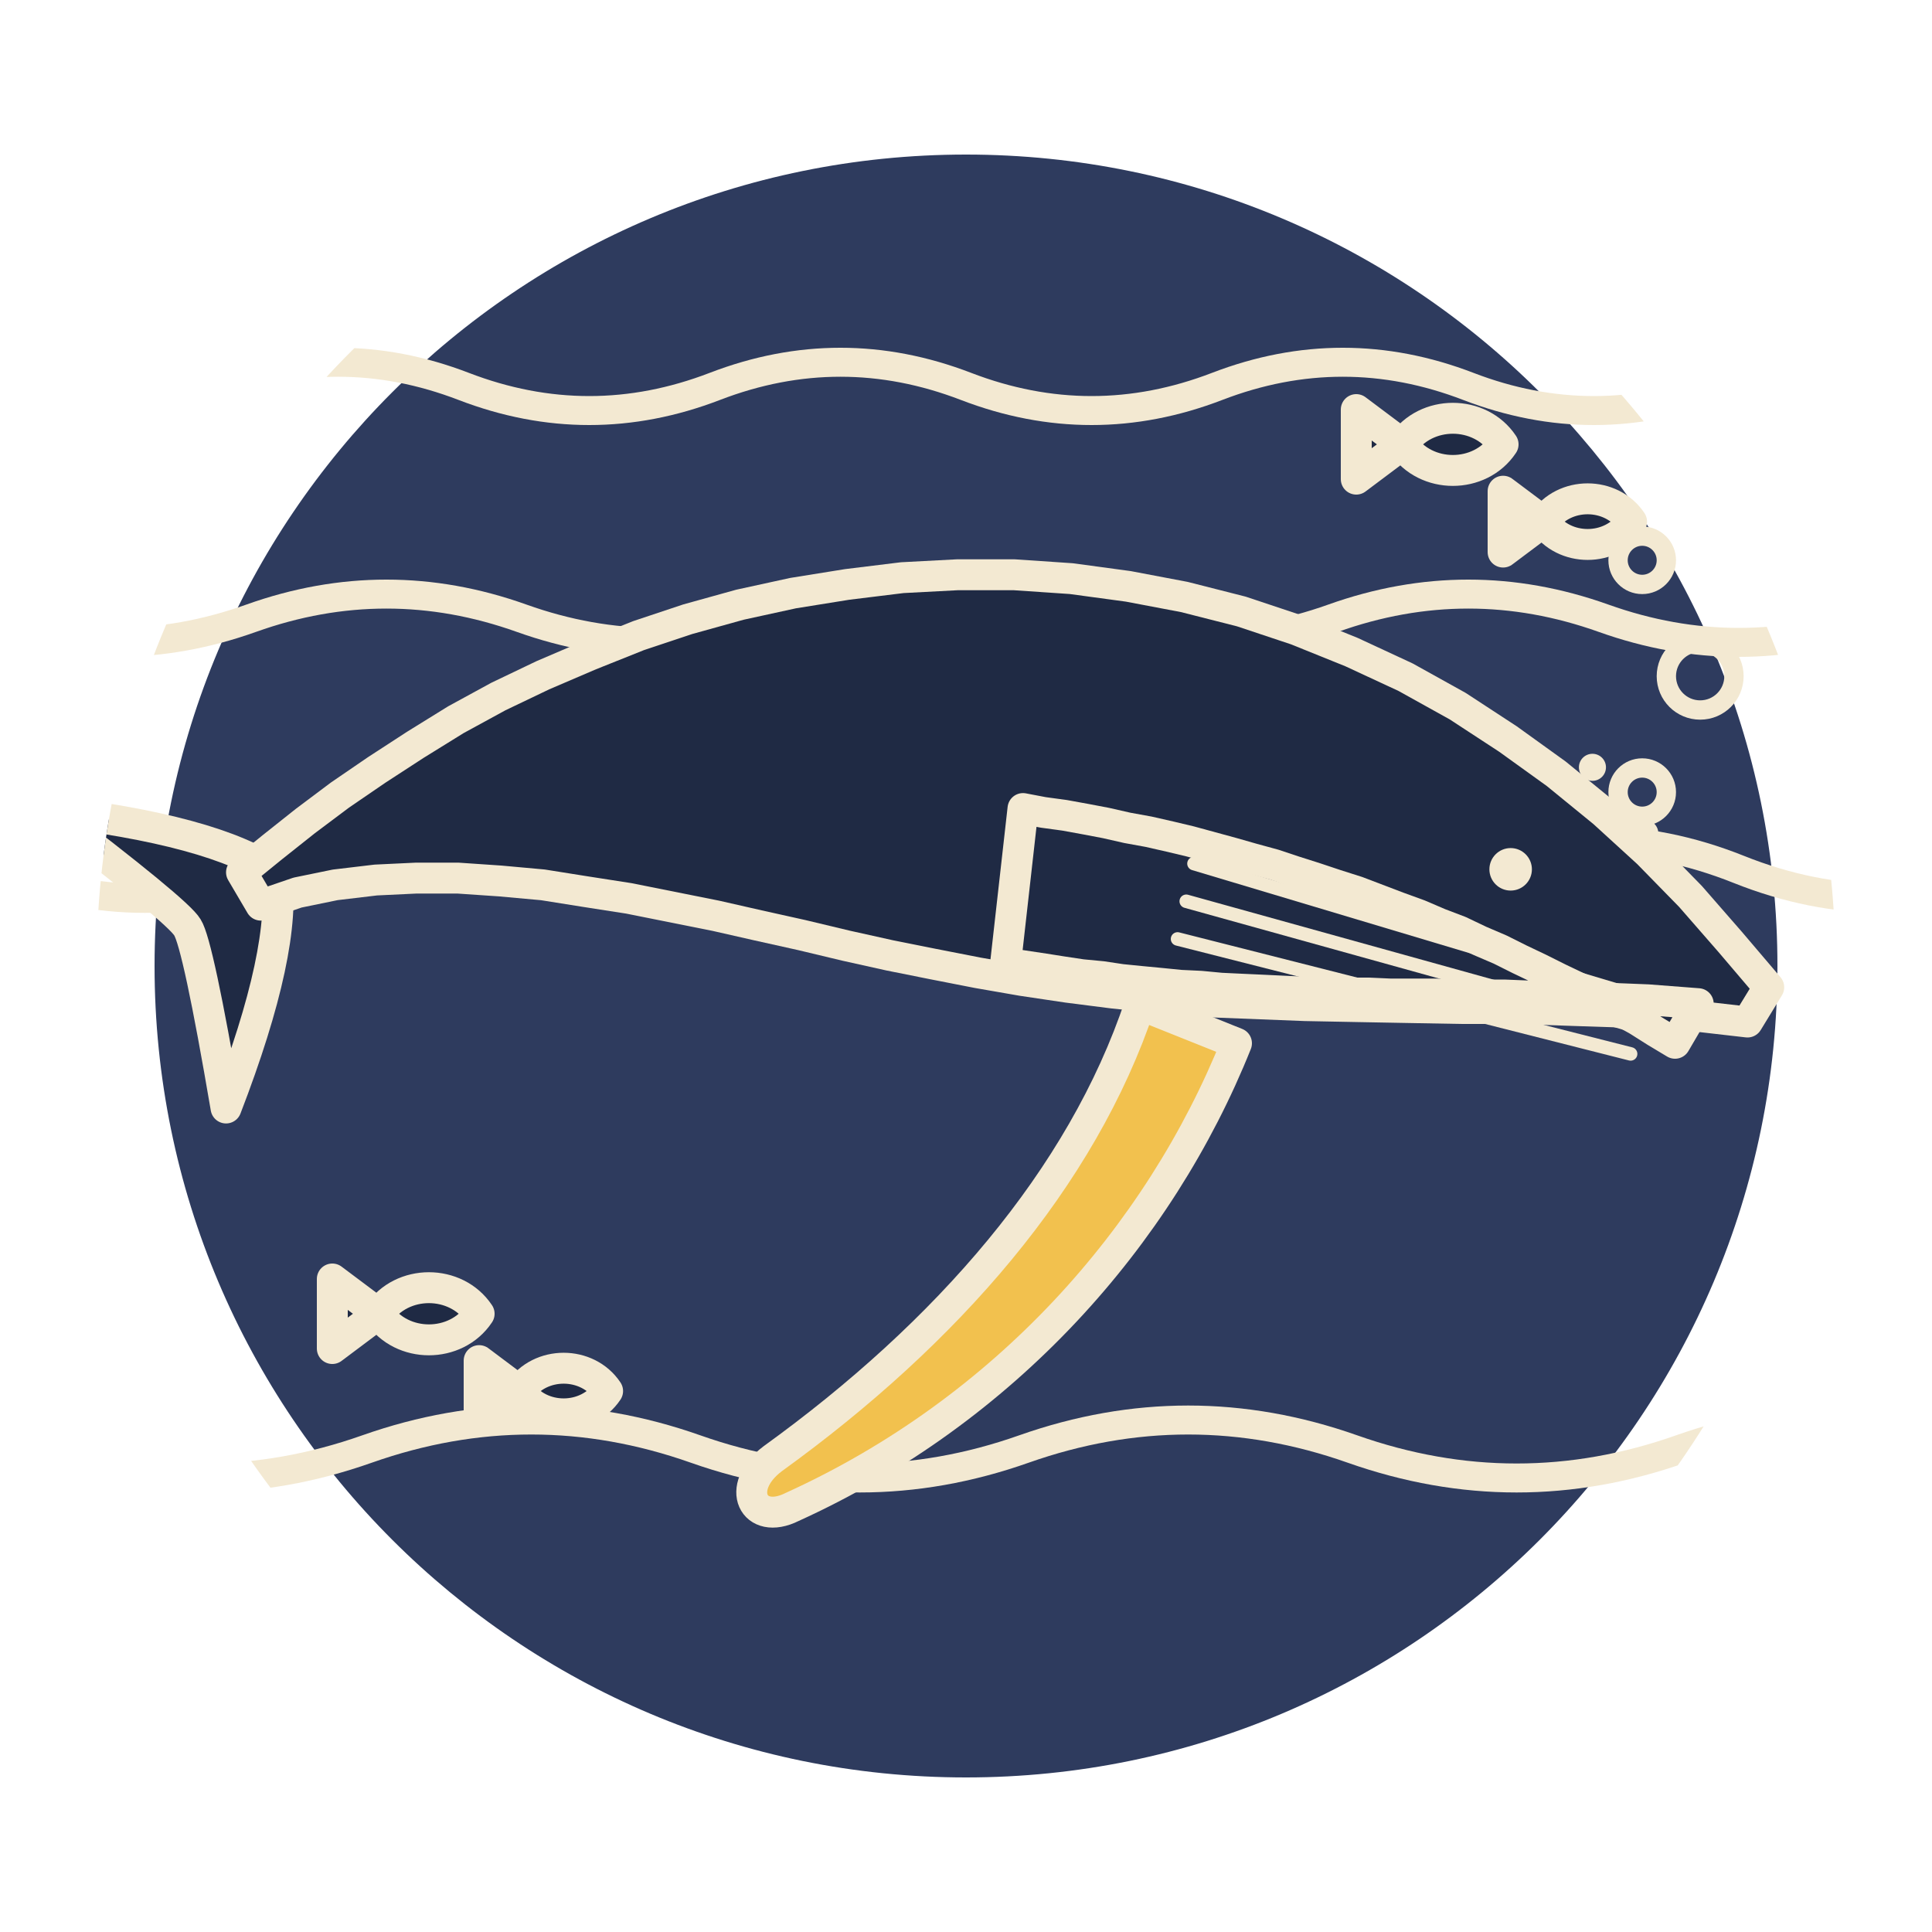
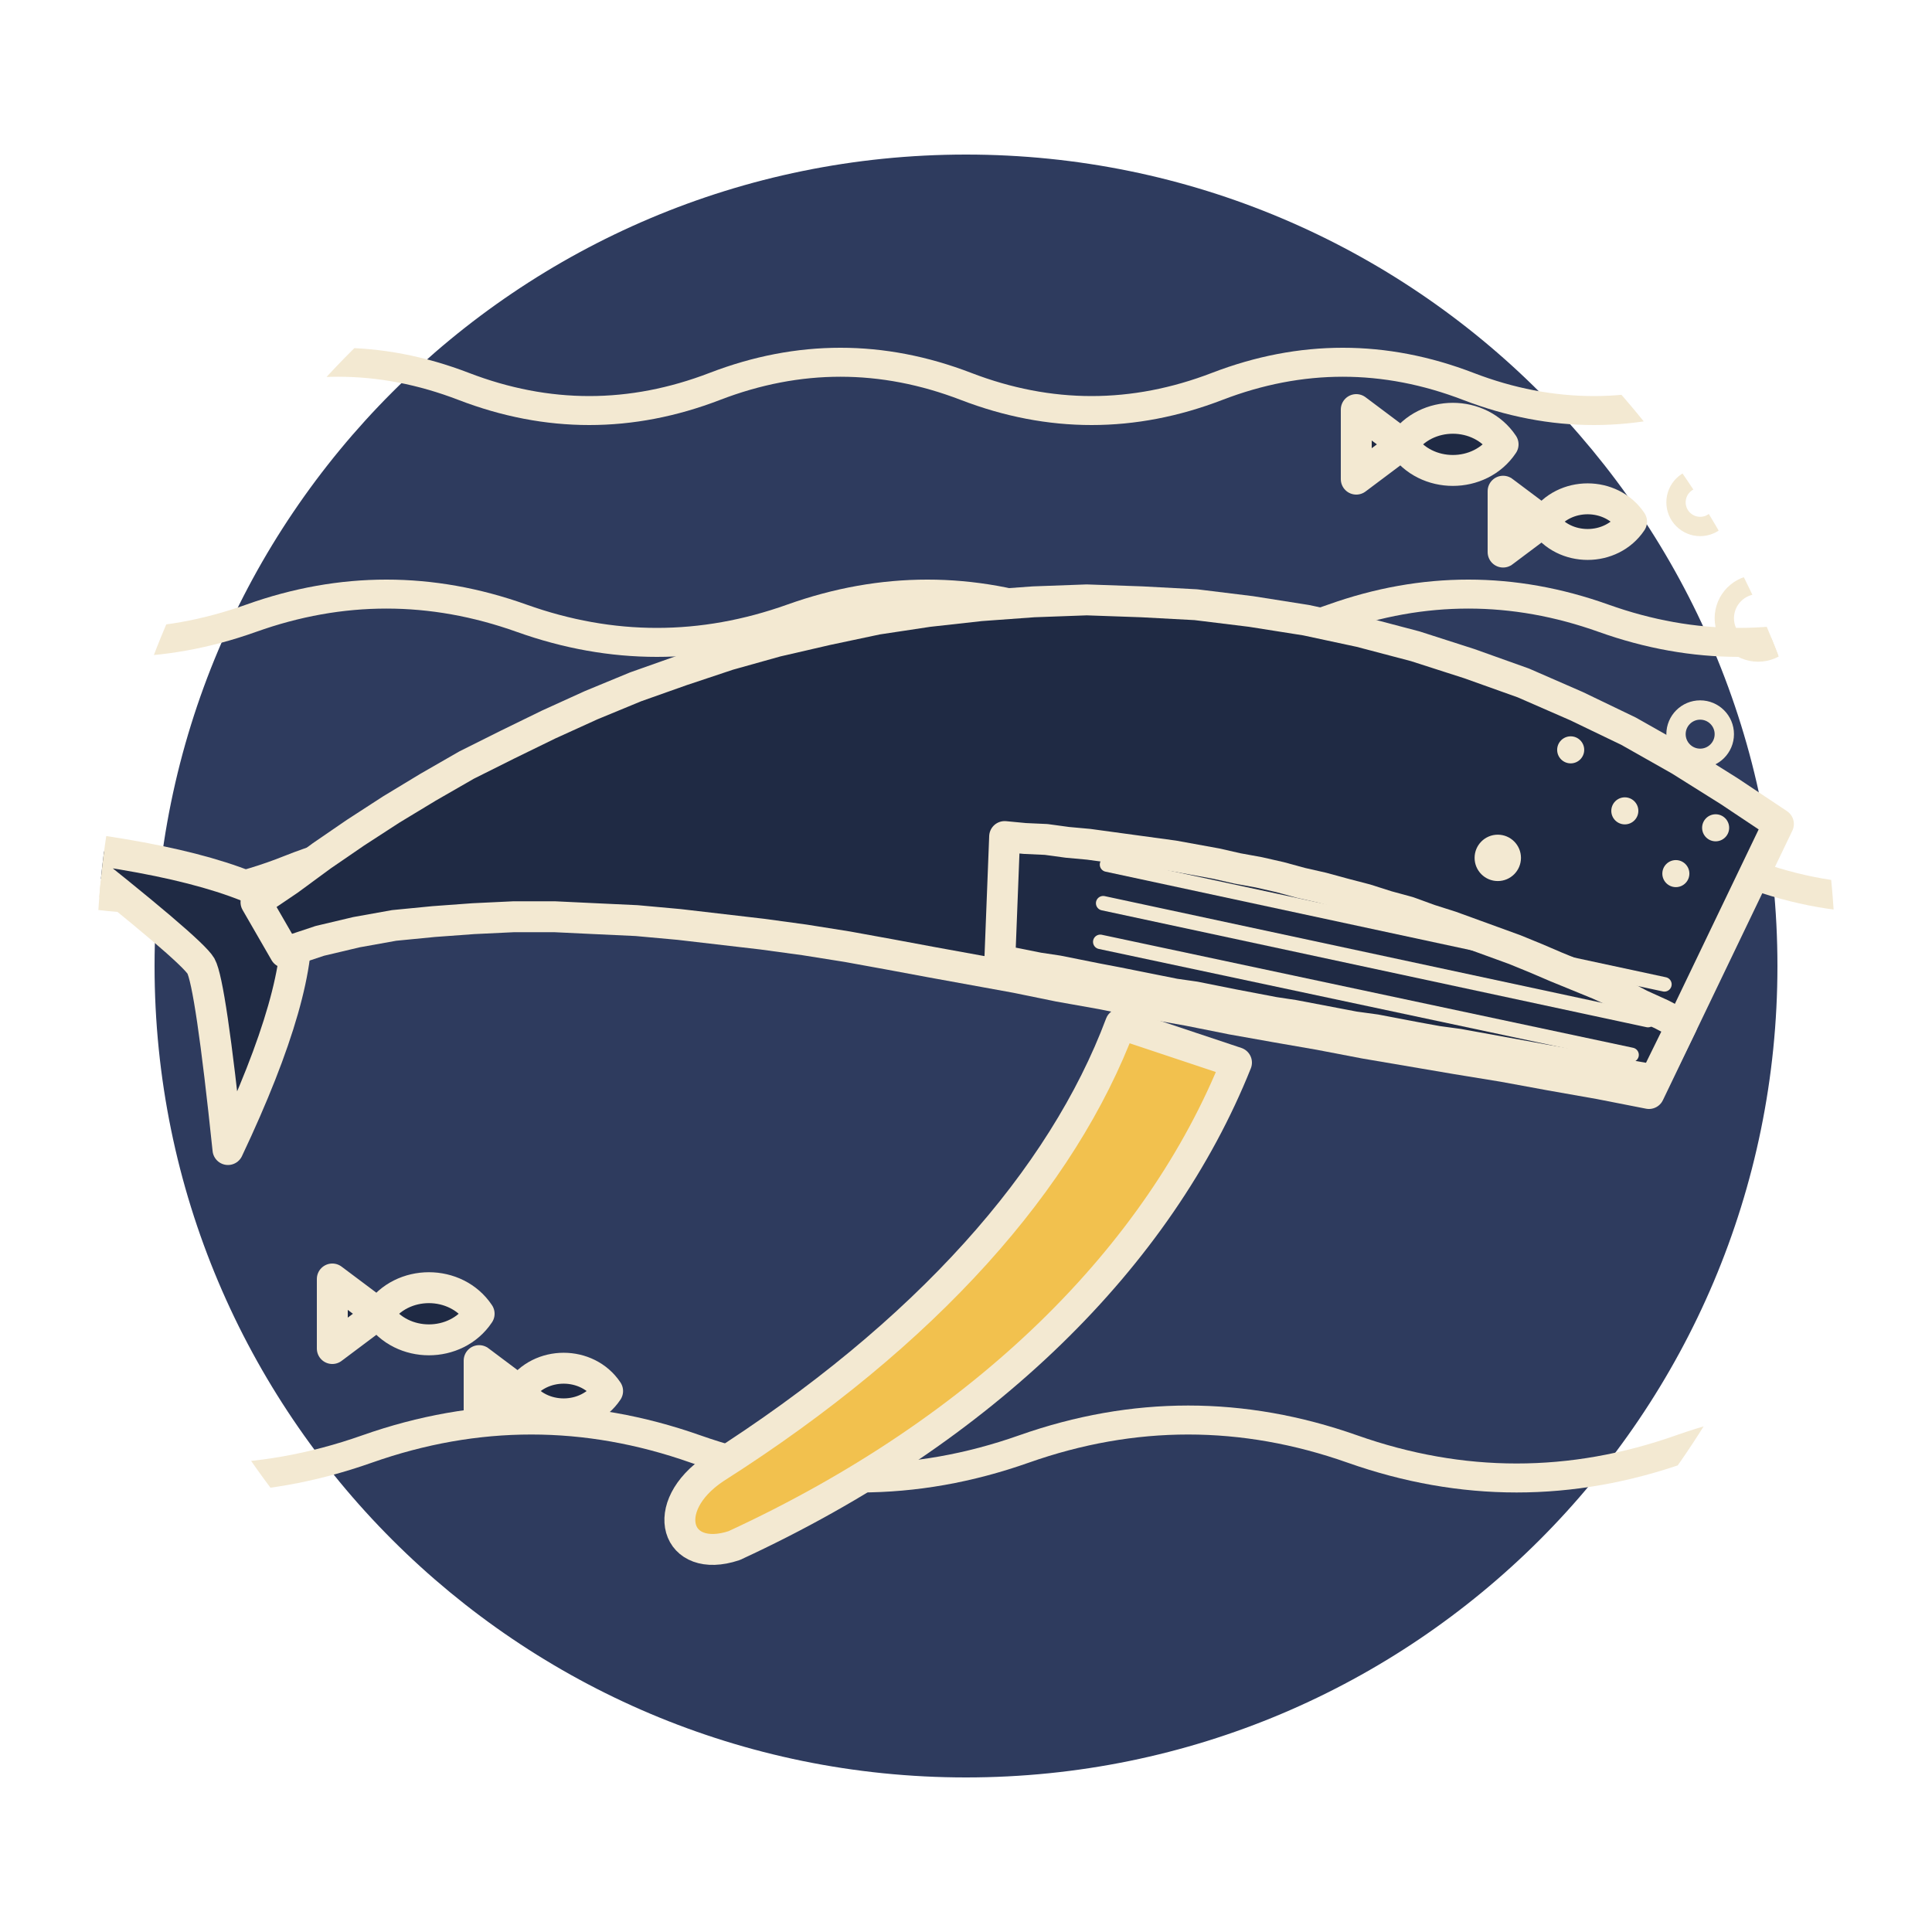
<svg xmlns="http://www.w3.org/2000/svg" viewBox="0 0 200 200" width="200" height="200">
  <defs>
    <clipPath id="clip">
      <circle cx="100" cy="100" r="90" />
    </clipPath>
  </defs>
  <circle cx="100" cy="100" r="84" fill="#2E3B5E" />
  <g clip-path="url(#clip)">
    <path d="M-30 40 Q-17.0 35 -4 40 T22 40 T48 40 T74 40 T100 40 T126 40 T152 40 T178 40 T204 40 T230 40" fill="none" stroke="#F3E9D2" stroke-width="3" stroke-linecap="round" />
    <path d="M-30 64 Q-16.0 59 -2 64 T26 64 T54 64 T82 64 T110 64 T138 64 T166 64 T194 64 T222 64 T250 64" fill="none" stroke="#F3E9D2" stroke-width="3" stroke-linecap="round" />
    <path d="M-30 90 Q-15.0 84 0 90 T30 90 T60 90 T90 90 T120 90 T150 90 T180 90 T210 90 T240 90" fill="none" stroke="#F3E9D2" stroke-width="3" stroke-linecap="round" />
    <path d="M-30 150 Q-13.0 144 4 150 T38 150 T72 150 T106 150 T140 150 T174 150 T208 150 T242 150" fill="none" stroke="#F3E9D2" stroke-width="3" stroke-linecap="round" />
-     <path d="M28.6 90.4 Q22.2 85.9 4.7 83.9 Q18.4 94.3 19.4 96.0 Q20.5 97.7 23.4 114.7 Q29.8 98.1 28.6 90.4Z" fill="#1F2A44" stroke="#F3E9D2" stroke-width="3.2" stroke-linejoin="round" stroke-linecap="round" />
-     <path d="M86.6 80.3 Q86.3 71.7 75.3 70.7 Q76.4 76.3 76.6 80.7Z" fill="#1F2A44" stroke="#F3E9D2" stroke-width="3.2" stroke-linejoin="round" stroke-linecap="round" />
-     <path d="M128 108 C120 128 104 146 82 156 C78 158 76 154 80 151 C98 138 112 122 118 104Z" fill="#F2C14E" stroke="#F3E9D2" stroke-width="3.2" stroke-linejoin="round" stroke-linecap="round" />
-     <path d="M25.0 90.3 L28.2 87.7 L31.6 85.0 L35.2 82.3 L39.0 79.7 L43.0 77.1 L47.2 74.5 L51.6 72.1 L56.2 69.9 L61.1 67.8 L66.1 65.8 L71.2 64.1 L76.6 62.6 L82.1 61.4 L87.7 60.5 L93.4 59.8 L99.1 59.5 L105.0 59.5 L110.9 59.9 L116.8 60.7 L122.6 61.8 L128.5 63.3 L134.2 65.2 L139.9 67.5 L145.5 70.1 L150.9 73.1 L156.1 76.5 L161.1 80.1 L166.0 84.1 L170.6 88.3 L175.0 92.8 L179.1 97.5 L183.1 102.2 L180.9 105.8 L174.8 105.1 L168.7 104.8 L162.7 104.6 L156.9 104.4 L151.3 104.4 L145.7 104.3 L140.3 104.2 L135.1 104.1 L130.0 103.9 L124.9 103.7 L120.0 103.3 L115.2 102.8 L110.5 102.2 L105.8 101.5 L101.2 100.7 L96.6 99.8 L92.1 98.9 L87.6 97.9 L83.0 96.8 L78.5 95.8 L74.1 94.8 L69.6 93.9 L65.1 93.0 L60.6 92.3 L56.2 91.6 L51.8 91.2 L47.4 90.9 L43.1 90.9 L38.9 91.1 L34.7 91.6 L30.8 92.4 L27.0 93.7Z" fill="#1F2A44" stroke="#F3E9D2" stroke-width="3.2" stroke-linejoin="round" stroke-linecap="round" />
-     <path d="M105.9 83.7 L108.0 84.1 L110.2 84.4 L112.4 84.8 L114.5 85.2 L116.7 85.7 L118.9 86.1 L121.1 86.6 L123.2 87.1 L125.4 87.7 L127.6 88.3 L129.7 88.9 L131.9 89.5 L134.0 90.2 L136.2 90.9 L138.3 91.6 L140.5 92.3 L142.6 93.1 L144.7 93.9 L146.9 94.7 L149.0 95.6 L151.1 96.4 L153.2 97.4 L155.3 98.3 L157.3 99.3 L159.4 100.3 L161.4 101.3 L163.5 102.3 L165.5 103.4 L167.5 104.5 L169.5 105.6 L171.4 106.8 L173.4 108.0 L175.8 103.9 L173.2 103.7 L170.6 103.5 L168.1 103.4 L165.5 103.3 L163.0 103.2 L160.6 103.1 L158.1 103.1 L155.7 103.0 L153.3 103.0 L150.9 103.0 L148.6 102.9 L146.2 102.9 L143.9 102.9 L141.7 102.8 L139.4 102.8 L137.2 102.7 L135.0 102.7 L132.8 102.6 L130.7 102.5 L128.5 102.4 L126.4 102.3 L124.3 102.1 L122.2 102.0 L120.2 101.8 L118.1 101.6 L116.1 101.4 L114.1 101.1 L112.0 100.9 L110.0 100.6 L108.1 100.3 L106.1 100.0 L104.1 99.7Z" fill="#1F2A44" stroke="#F3E9D2" stroke-width="3.2" stroke-linejoin="round" stroke-linecap="round" />
-     <path d="" fill="none" stroke="#F3E9D2" stroke-width="1.4" stroke-linecap="round" stroke-linejoin="round" />
-     <path d="M123.6 89.4 L171.7 103.8" fill="none" stroke="#F3E9D2" stroke-width="1.4" stroke-linecap="round" stroke-linejoin="round" />
-     <path d="M122.8 93.3 L170.3 106.5" fill="none" stroke="#F3E9D2" stroke-width="1.4" stroke-linecap="round" stroke-linejoin="round" />
-     <path d="M121.9 97.2 L168.8 109.1" fill="none" stroke="#F3E9D2" stroke-width="1.4" stroke-linecap="round" stroke-linejoin="round" />
-     <path d="M154.182 89.992 a2.2 2.2 0 1 0 4.4 0 a2.2 2.2 0 1 0 -4.4 0Z" fill="#F3E9D2" />
-     <path d="M155.182 89.992 a1.2 1.2 0 1 0 2.4 0 a1.2 1.2 0 1 0 -2.4 0Z" fill="#F3E9D2" />
-     <path d="M168.868 86.266 a1.4 1.4 0 1 0 2.8 0 a1.4 1.4 0 1 0 -2.8 0Z" fill="#F3E9D2" />
-     <path d="M173.882 93.259 a1.4 1.4 0 1 0 2.8 0 a1.4 1.4 0 1 0 -2.8 0Z" fill="#F3E9D2" />
-     <path d="M163.449 79.432 a1.4 1.4 0 1 0 2.8 0 a1.4 1.4 0 1 0 -2.8 0Z" fill="#F3E9D2" />
+     <path d="M30.6 94.5 Q24.5 89.7 6.1 87.5 Q19.8 98.3 20.8 100.0 Q21.8 101.8 23.6 119.0 Q31.5 102.3 30.6 94.5Z" fill="#1F2A44" stroke="#F3E9D2" stroke-width="3.2" stroke-linejoin="round" stroke-linecap="round" />
+     <path d="M89.1 82.9 Q88.4 75.1 77.4 74.8 Q78.8 79.5 79.1 83.7Z" fill="#1F2A44" stroke="#F3E9D2" stroke-width="3.2" stroke-linejoin="round" stroke-linecap="round" />
+     <path d="M128 110 C120 130 102 148 76 160 C70 162 68 156 74 152 C96 138 110 122 116 106Z" fill="#F2C14E" stroke="#F3E9D2" stroke-width="3.2" stroke-linejoin="round" stroke-linecap="round" />
+     <path d="M26.5 93.4 L29.9 91.1 L33.3 88.6 L36.8 86.2 L40.5 83.8 L44.3 81.5 L48.3 79.2 L52.5 77.1 L56.8 75.0 L61.2 73.0 L65.8 71.1 L70.6 69.4 L75.4 67.8 L80.4 66.4 L85.6 65.2 L90.8 64.1 L96.1 63.3 L101.5 62.7 L107.0 62.3 L112.5 62.1 L118.2 62.3 L123.8 62.6 L129.5 63.3 L135.2 64.2 L140.8 65.4 L146.5 66.9 L152.1 68.7 L157.7 70.7 L163.2 73.1 L168.6 75.7 L173.9 78.7 L179.0 81.9 L184.1 85.3 L170.7 113.2 L165.6 112.2 L160.5 111.3 L155.6 110.4 L150.7 109.6 L146.0 108.8 L141.3 108.0 L136.6 107.1 L132.0 106.3 L127.5 105.5 L123.0 104.6 L118.5 103.8 L114.1 102.9 L109.6 102.1 L105.2 101.2 L100.8 100.4 L96.4 99.6 L92.1 98.8 L87.7 98.0 L83.3 97.3 L78.9 96.7 L74.6 96.2 L70.3 95.7 L65.9 95.3 L61.6 95.1 L57.4 94.9 L53.2 94.9 L49.0 95.1 L44.9 95.4 L40.8 95.8 L36.9 96.5 L33.1 97.4 L29.5 98.6Z" fill="#1F2A44" stroke="#F3E9D2" stroke-width="3.2" stroke-linejoin="round" stroke-linecap="round" />
+     <path d="M104.0 86.6 L106.1 86.8 L108.3 86.9 L110.5 87.2 L112.7 87.4 L114.9 87.7 L117.1 88.0 L119.3 88.3 L121.5 88.6 L123.7 89.0 L125.9 89.4 L128.1 89.9 L130.3 90.3 L132.5 90.8 L134.7 91.4 L136.9 91.9 L139.1 92.5 L141.4 93.1 L143.6 93.8 L145.8 94.4 L148.0 95.2 L150.2 95.9 L152.4 96.7 L154.6 97.5 L156.8 98.3 L159.0 99.2 L161.1 100.1 L163.3 101.0 L165.5 101.9 L167.7 102.9 L169.8 104.0 L172.0 105.0 L174.1 106.1 L171.3 111.8 L169.0 111.4 L166.7 110.9 L164.4 110.5 L162.1 110.1 L159.8 109.7 L157.6 109.3 L155.4 108.9 L153.2 108.5 L151.0 108.1 L148.8 107.8 L146.6 107.4 L144.5 107.0 L142.4 106.6 L140.2 106.3 L138.1 105.9 L136.0 105.5 L133.9 105.1 L131.9 104.8 L129.8 104.4 L127.7 104.0 L125.7 103.6 L123.7 103.2 L121.6 102.9 L119.6 102.5 L117.6 102.1 L115.6 101.7 L113.5 101.3 L111.5 100.9 L109.5 100.5 L107.5 100.2 L105.5 99.8 L103.5 99.4Z" fill="#1F2A44" stroke="#F3E9D2" stroke-width="3.2" stroke-linejoin="round" stroke-linecap="round" />
+     <path d="M114.6 89.5 L172.3 101.9" fill="none" stroke="#F3E9D2" stroke-width="1.5" stroke-linecap="round" stroke-linejoin="round" />
+     <path d="M114.2 93.5 L170.6 105.6" fill="none" stroke="#F3E9D2" stroke-width="1.5" stroke-linecap="round" stroke-linejoin="round" />
+     <path d="M113.9 97.5 L168.9 109.2" fill="none" stroke="#F3E9D2" stroke-width="1.5" stroke-linecap="round" stroke-linejoin="round" />
+     <path d="M152.65 88.806 a2.4 2.4 0 1 0 4.8 0 a2.4 2.4 0 1 0 -4.8 0Z" fill="#F3E9D2" />
+     <path d="M153.75 88.806 a1.3 1.3 0 1 0 2.6 0 a1.3 1.3 0 1 0 -2.6 0Z" fill="#F3E9D2" />
+     <path d="M166.801 83.94 a1.4 1.4 0 1 0 2.8 0 a1.4 1.4 0 1 0 -2.8 0Z" fill="#F3E9D2" />
+     <path d="M172.084 90.436 a1.4 1.4 0 1 0 2.8 0 a1.4 1.4 0 1 0 -2.8 0Z" fill="#F3E9D2" />
+     <path d="M161.197 77.624 a1.4 1.4 0 1 0 2.8 0 a1.4 1.4 0 1 0 -2.8 0Z" fill="#F3E9D2" />
+     <path d="M176.202 85.693 a1.4 1.4 0 1 0 2.8 0 a1.4 1.4 0 1 0 -2.8 0Z" fill="#F3E9D2" />
    <path d="M49.6 136 C47.2 132.4 41.6 132.4 39.2 136 L34.4 132.4 L34.4 139.6 L39.2 136 C41.6 139.6 47.2 139.6 49.6 136Z" fill="#1F2A44" stroke="#F3E9D2" stroke-width="3.2" stroke-linejoin="round" stroke-linecap="round" />
    <path d="M62.9 144 C60.8 140.85 55.9 140.85 53.8 144 L49.6 140.85 L49.6 147.15 L53.8 144 C55.9 147.15 60.8 147.15 62.9 144Z" fill="#1F2A44" stroke="#F3E9D2" stroke-width="3.2" stroke-linejoin="round" stroke-linecap="round" />
    <path d="M155.6 46 C153.2 42.4 147.6 42.4 145.2 46 L140.4 42.4 L140.4 49.6 L145.2 46 C147.6 49.6 153.2 49.6 155.6 46Z" fill="#1F2A44" stroke="#F3E9D2" stroke-width="3.2" stroke-linejoin="round" stroke-linecap="round" />
    <path d="M168.9 54 C166.8 50.85 161.9 50.85 159.8 54 L155.6 50.85 L155.6 57.15 L159.8 54 C161.9 57.15 166.8 57.15 168.9 54Z" fill="#1F2A44" stroke="#F3E9D2" stroke-width="3.2" stroke-linejoin="round" stroke-linecap="round" />
-     <path d="M167.5 82 a2.5 2.5 0 1 0 5.0 0 a2.5 2.5 0 1 0 -5.0 0Z" fill="none" stroke="#F3E9D2" stroke-width="2" stroke-linecap="round" stroke-linejoin="round" />
-     <path d="M172.5 70 a3.5 3.5 0 1 0 7.0 0 a3.5 3.5 0 1 0 -7.0 0Z" fill="none" stroke="#F3E9D2" stroke-width="2" stroke-linecap="round" stroke-linejoin="round" />
-     <path d="M167.5 58 a2.5 2.5 0 1 0 5.0 0 a2.5 2.5 0 1 0 -5.0 0Z" fill="none" stroke="#F3E9D2" stroke-width="2" stroke-linecap="round" stroke-linejoin="round" />
+     <path d="M173.5 76 a2.5 2.5 0 1 0 5.0 0 a2.5 2.5 0 1 0 -5.0 0Z" fill="none" stroke="#F3E9D2" stroke-width="2" stroke-linecap="round" stroke-linejoin="round" />
+     <path d="M178.5 64 a3.5 3.5 0 1 0 7.0 0 a3.5 3.5 0 1 0 -7.0 0Z" fill="none" stroke="#F3E9D2" stroke-width="2" stroke-linecap="round" stroke-linejoin="round" />
+     <path d="M173.5 52 a2.5 2.5 0 1 0 5.0 0 a2.5 2.5 0 1 0 -5.0 0Z" fill="none" stroke="#F3E9D2" stroke-width="2" stroke-linecap="round" stroke-linejoin="round" />
  </g>
</svg>
